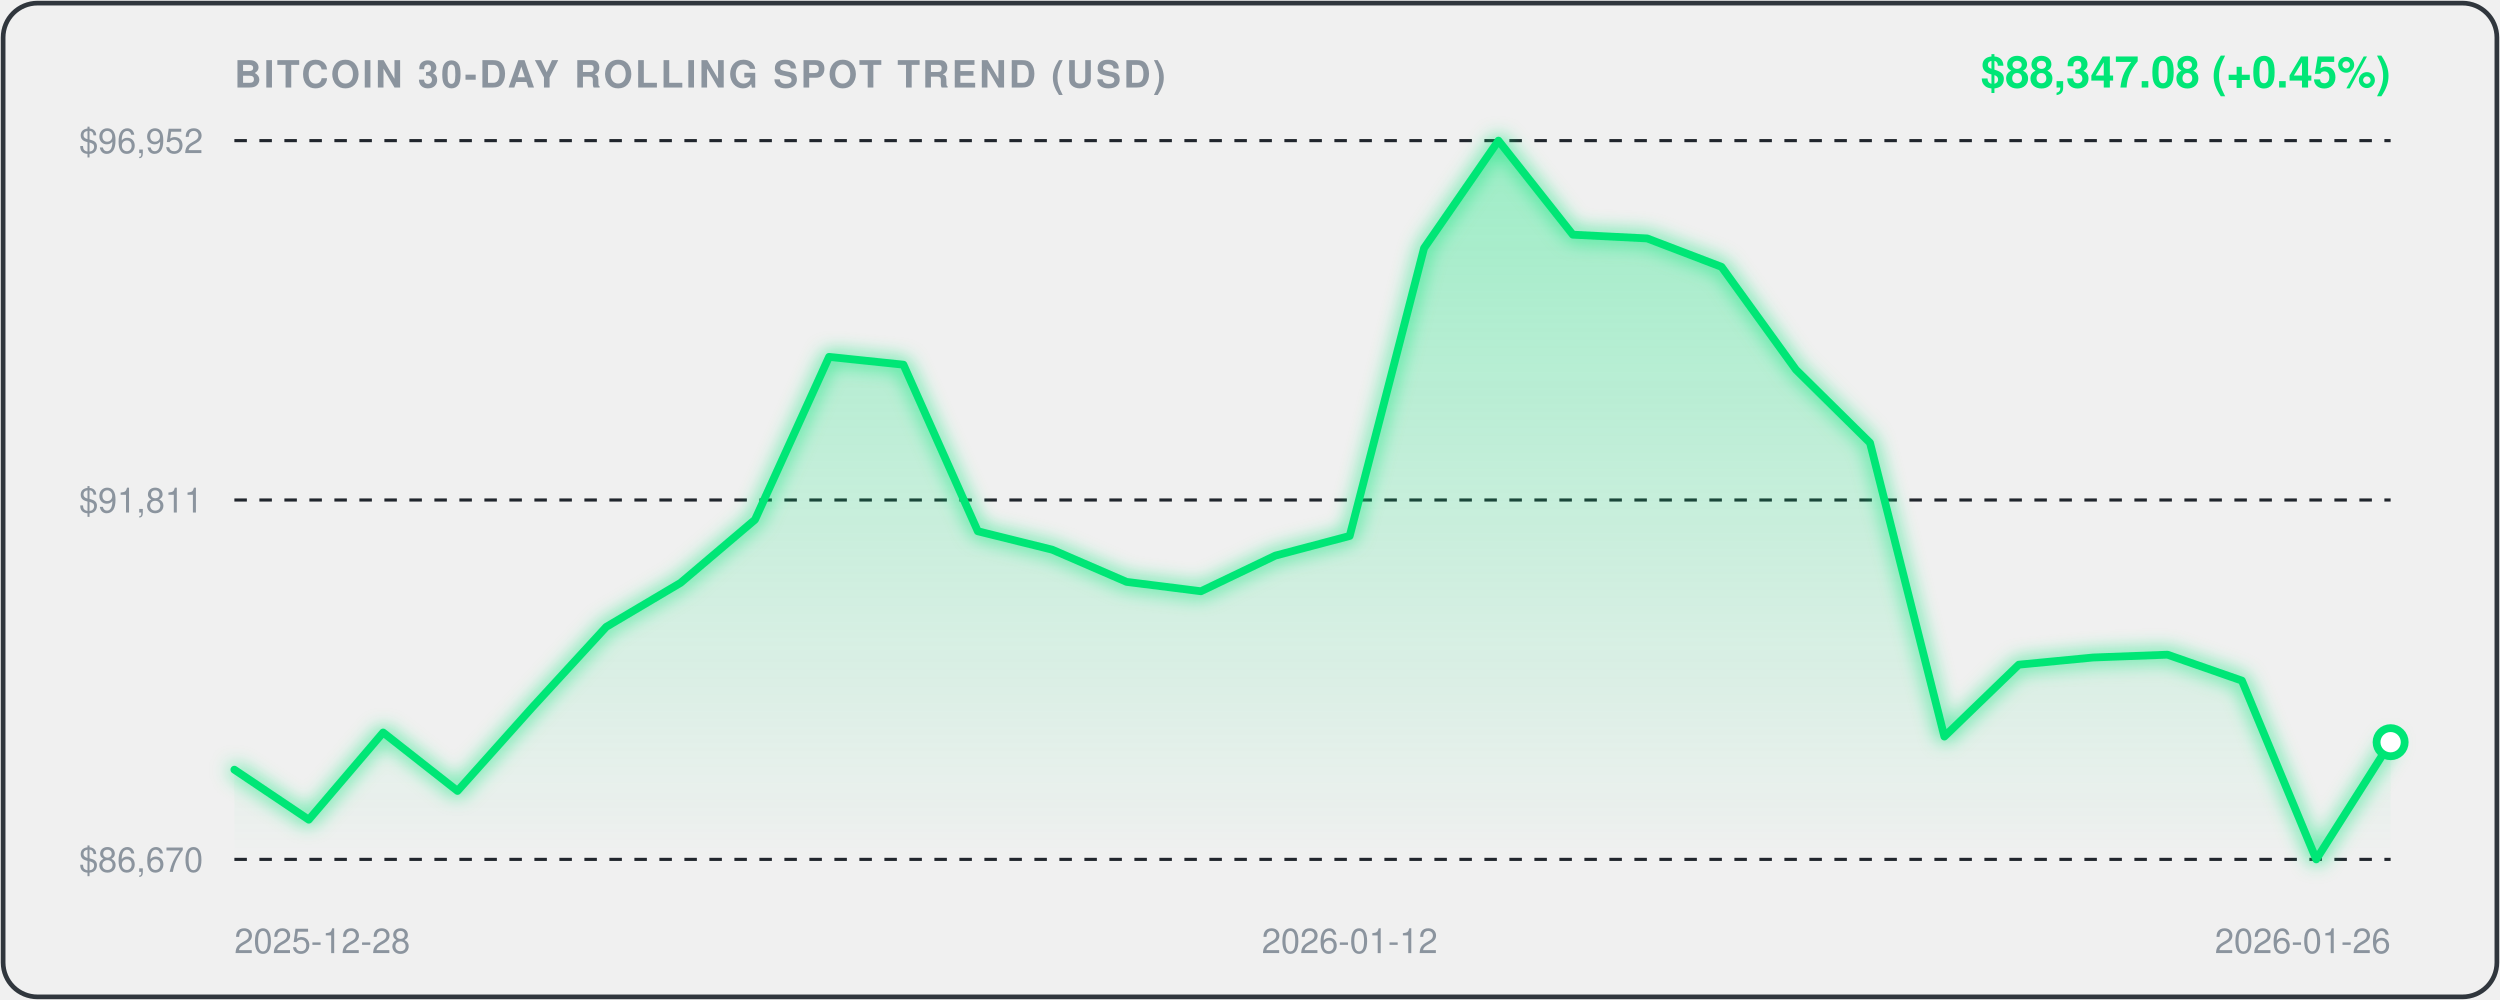
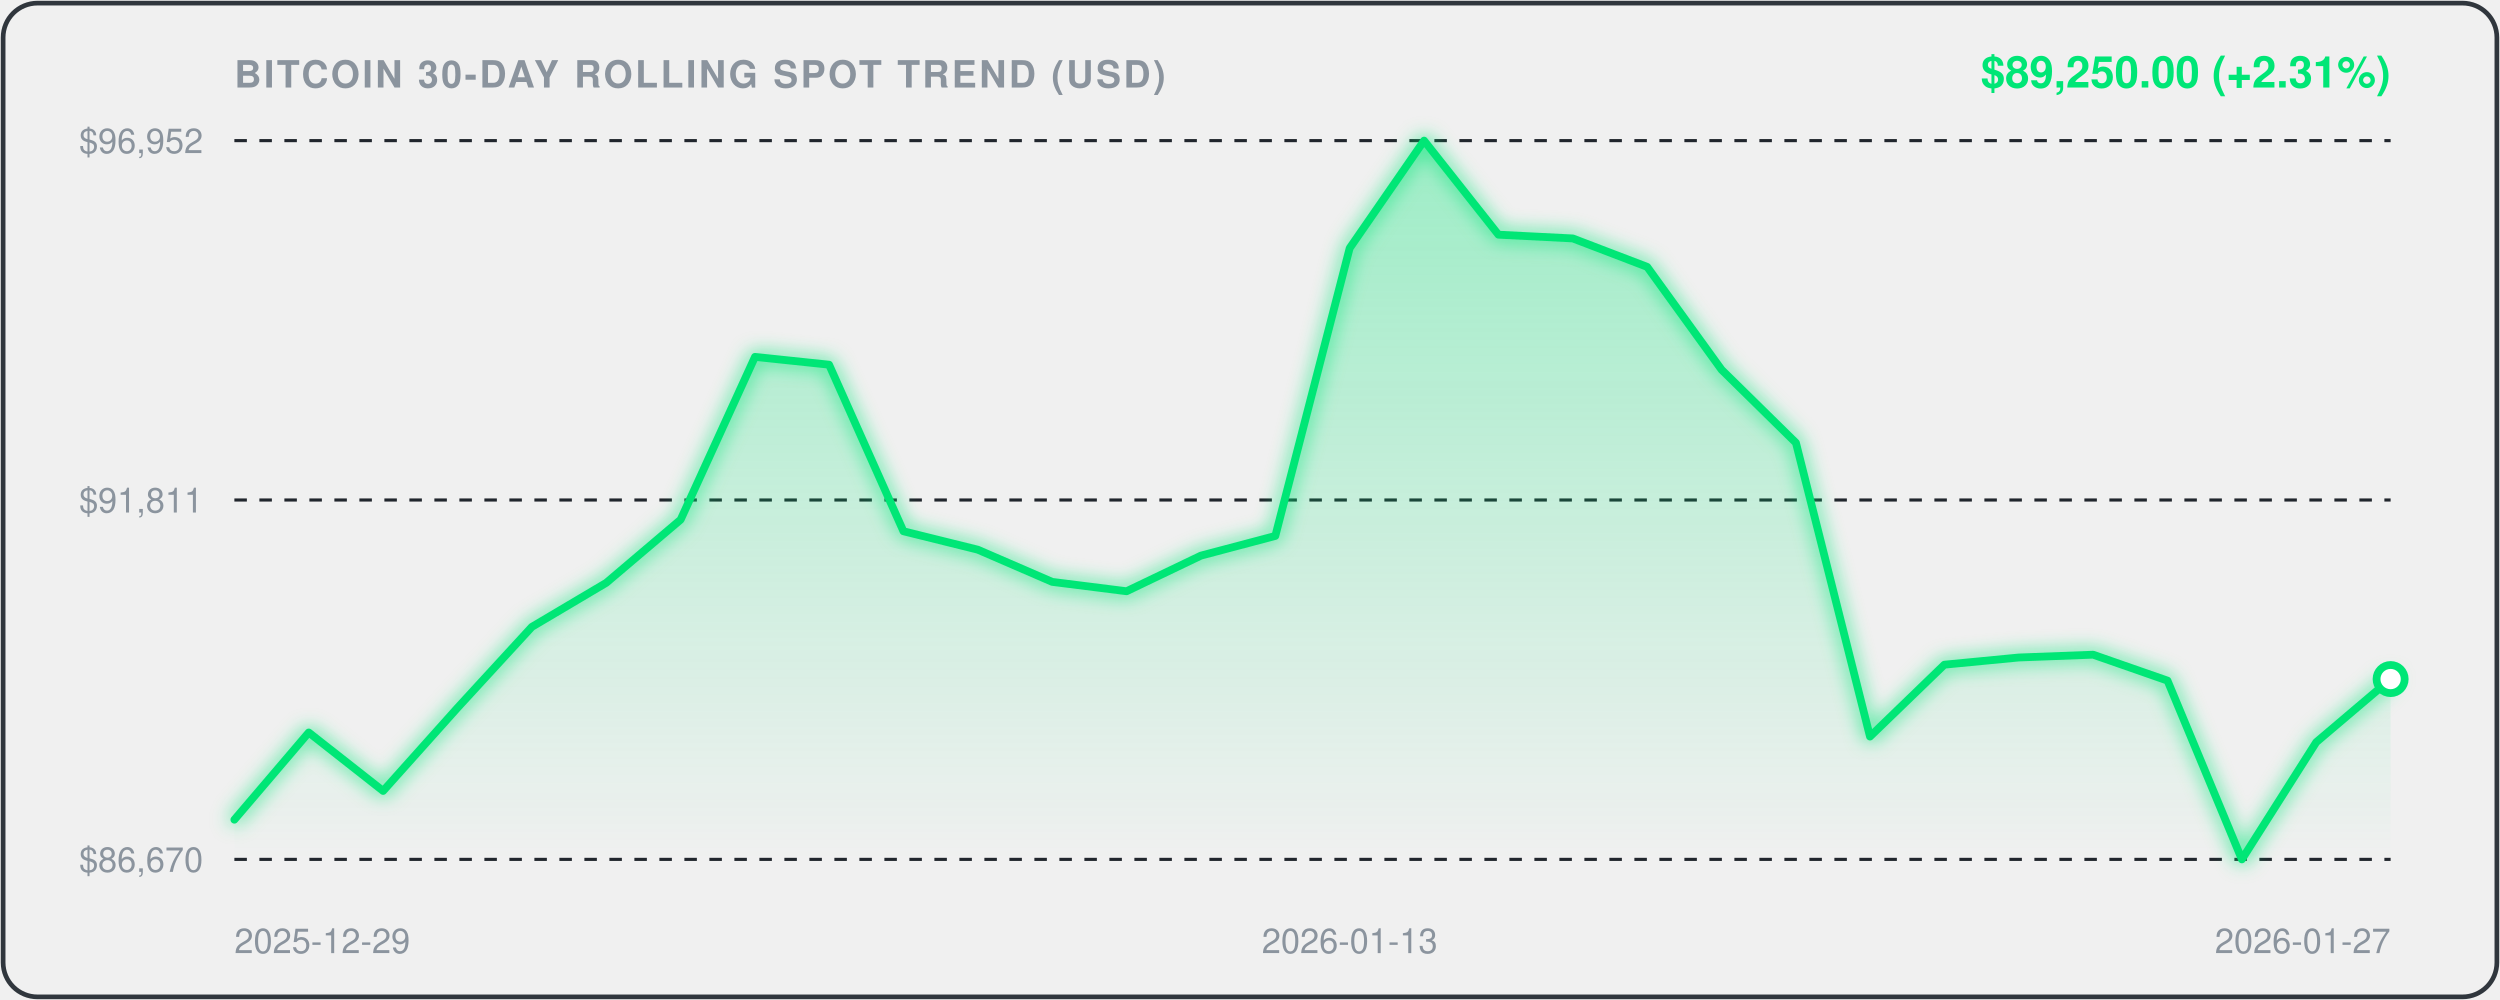
<svg xmlns="http://www.w3.org/2000/svg" viewBox="0 0 800 320" width="100%" height="100%" style="background:#0d1117;border-radius:12px;font-family:-apple-system,BlinkMacSystemFont,'Segoe UI',Helvetica,Arial,sans-serif;">
  <defs>
    <linearGradient id="areaGrad" x1="0" y1="0" x2="0" y2="1">
      <stop offset="0%" stop-color="rgba(0, 230, 118, 0.35)" />
      <stop offset="100%" stop-color="rgba(0, 230, 118, 0.0)" />
    </linearGradient>
    <filter id="glow" x="-20%" y="-20%" width="140%" height="140%">
      <feGaussianBlur stdDeviation="3" result="blur" />
      <feComposite in="SourceGraphic" in2="blur" operator="over" />
    </filter>
  </defs>
  <rect x="1" y="1" width="798" height="318" rx="11" fill="none" stroke="#30363d" stroke-width="1.5" />
  <text x="75" y="28" fill="#8b949e" font-size="12" font-weight="600" letter-spacing="0.8">BITCOIN 30-DAY ROLLING SPOT TREND (USD)</text>
-   <text x="765" y="28" text-anchor="end" fill="#00E676" font-size="14" font-weight="700">$88,347.08 (+0.45%)</text>
+   <text x="765" y="28" text-anchor="end" fill="#00E676" font-size="14" font-weight="700">$89,250.00 (+2.31%)</text>
  <line x1="75" y1="45" x2="765" y2="45" stroke="#21262d" stroke-width="1" stroke-dasharray="4,4" />
  <text x="65" y="49" text-anchor="end" fill="#8b949e" font-size="11">$96,952</text>
  <line x1="75" y1="160.0" x2="765" y2="160.0" stroke="#21262d" stroke-width="1" stroke-dasharray="4,4" />
  <text x="65" y="164.0" text-anchor="end" fill="#8b949e" font-size="11">$91,811</text>
  <line x1="75" y1="275" x2="765" y2="275" stroke="#21262d" stroke-width="1" stroke-dasharray="4,4" />
  <text x="65" y="279" text-anchor="end" fill="#8b949e" font-size="11">$86,670</text>
-   <path d="M 75.0,246.3 L 98.8,262.3 L 122.6,234.4 L 146.4,253.1 L 170.2,226.5 L 194.0,200.6 L 217.8,186.5 L 241.6,166.3 L 265.3,114.2 L 289.1,116.7 L 312.9,170.0 L 336.7,175.9 L 360.5,186.2 L 384.3,189.2 L 408.1,177.8 L 431.9,171.5 L 455.7,79.4 L 479.5,45.0 L 503.3,75.1 L 527.1,76.3 L 550.9,85.4 L 574.7,118.3 L 598.4,141.7 L 622.2,235.7 L 646.0,212.7 L 669.8,210.4 L 693.6,209.5 L 717.4,217.8 L 741.2,275.0 L 765.0,237.5 L 765.0,275.0 L 75.0,275.0 Z" fill="url(#areaGrad)" />
-   <path d="M 75.0,246.3 L 98.8,262.3 L 122.6,234.4 L 146.4,253.1 L 170.2,226.5 L 194.0,200.6 L 217.8,186.5 L 241.6,166.3 L 265.3,114.2 L 289.1,116.7 L 312.9,170.0 L 336.7,175.9 L 360.5,186.2 L 384.3,189.2 L 408.1,177.8 L 431.9,171.5 L 455.7,79.4 L 479.5,45.0 L 503.3,75.1 L 527.1,76.3 L 550.9,85.4 L 574.7,118.3 L 598.4,141.7 L 622.2,235.7 L 646.0,212.7 L 669.8,210.4 L 693.6,209.5 L 717.4,217.8 L 741.2,275.0 L 765.0,237.5" fill="none" stroke="#00E676" stroke-width="2.5" stroke-linecap="round" stroke-linejoin="round" filter="url(#glow)" />
-   <circle cx="765.0" cy="237.5" r="4.5" fill="#ffffff" stroke="#00E676" stroke-width="2.5" />
-   <text x="75.0" y="305" fill="#8b949e" font-size="11" text-anchor="start">2025-12-28</text>
-   <text x="431.9" y="305" fill="#8b949e" font-size="11" text-anchor="middle">2026-01-12</text>
-   <text x="765.0" y="305" fill="#8b949e" font-size="11" text-anchor="end">2026-01-26</text>
+   <path d="M 75.0,262.3 L 98.8,234.4 L 122.6,253.1 L 146.4,226.5 L 170.2,200.6 L 194.0,186.5 L 217.8,166.3 L 241.6,114.2 L 265.3,116.7 L 289.1,170.0 L 312.9,175.9 L 336.7,186.2 L 360.5,189.2 L 384.3,177.8 L 408.1,171.5 L 431.9,79.4 L 455.7,45.0 L 479.5,75.1 L 503.3,76.3 L 527.1,85.4 L 550.9,118.3 L 574.7,141.7 L 598.4,235.7 L 622.2,212.7 L 646.0,210.4 L 669.8,209.5 L 693.6,217.8 L 717.4,275.0 L 741.2,237.5 L 765.0,217.3 L 765.0,275.0 L 75.0,275.0 Z" fill="url(#areaGrad)" />
+   <path d="M 75.0,262.3 L 98.8,234.4 L 122.6,253.1 L 146.4,226.5 L 170.2,200.6 L 194.0,186.5 L 217.8,166.3 L 241.6,114.2 L 265.3,116.7 L 289.1,170.0 L 312.9,175.9 L 336.7,186.2 L 360.5,189.2 L 384.3,177.8 L 408.1,171.5 L 431.9,79.4 L 455.7,45.0 L 479.5,75.1 L 503.3,76.3 L 527.1,85.4 L 550.9,118.3 L 574.7,141.7 L 598.4,235.7 L 622.2,212.7 L 646.0,210.4 L 669.8,209.5 L 693.6,217.8 L 717.4,275.0 L 741.2,237.5 L 765.0,217.3" fill="none" stroke="#00E676" stroke-width="2.5" stroke-linecap="round" stroke-linejoin="round" filter="url(#glow)" />
+   <circle cx="765.0" cy="217.3" r="4.5" fill="#ffffff" stroke="#00E676" stroke-width="2.5" />
+   <text x="75.0" y="305" fill="#8b949e" font-size="11" text-anchor="start">2025-12-29</text>
+   <text x="431.9" y="305" fill="#8b949e" font-size="11" text-anchor="middle">2026-01-13</text>
+   <text x="765.0" y="305" fill="#8b949e" font-size="11" text-anchor="end">2026-01-27</text>
</svg>
